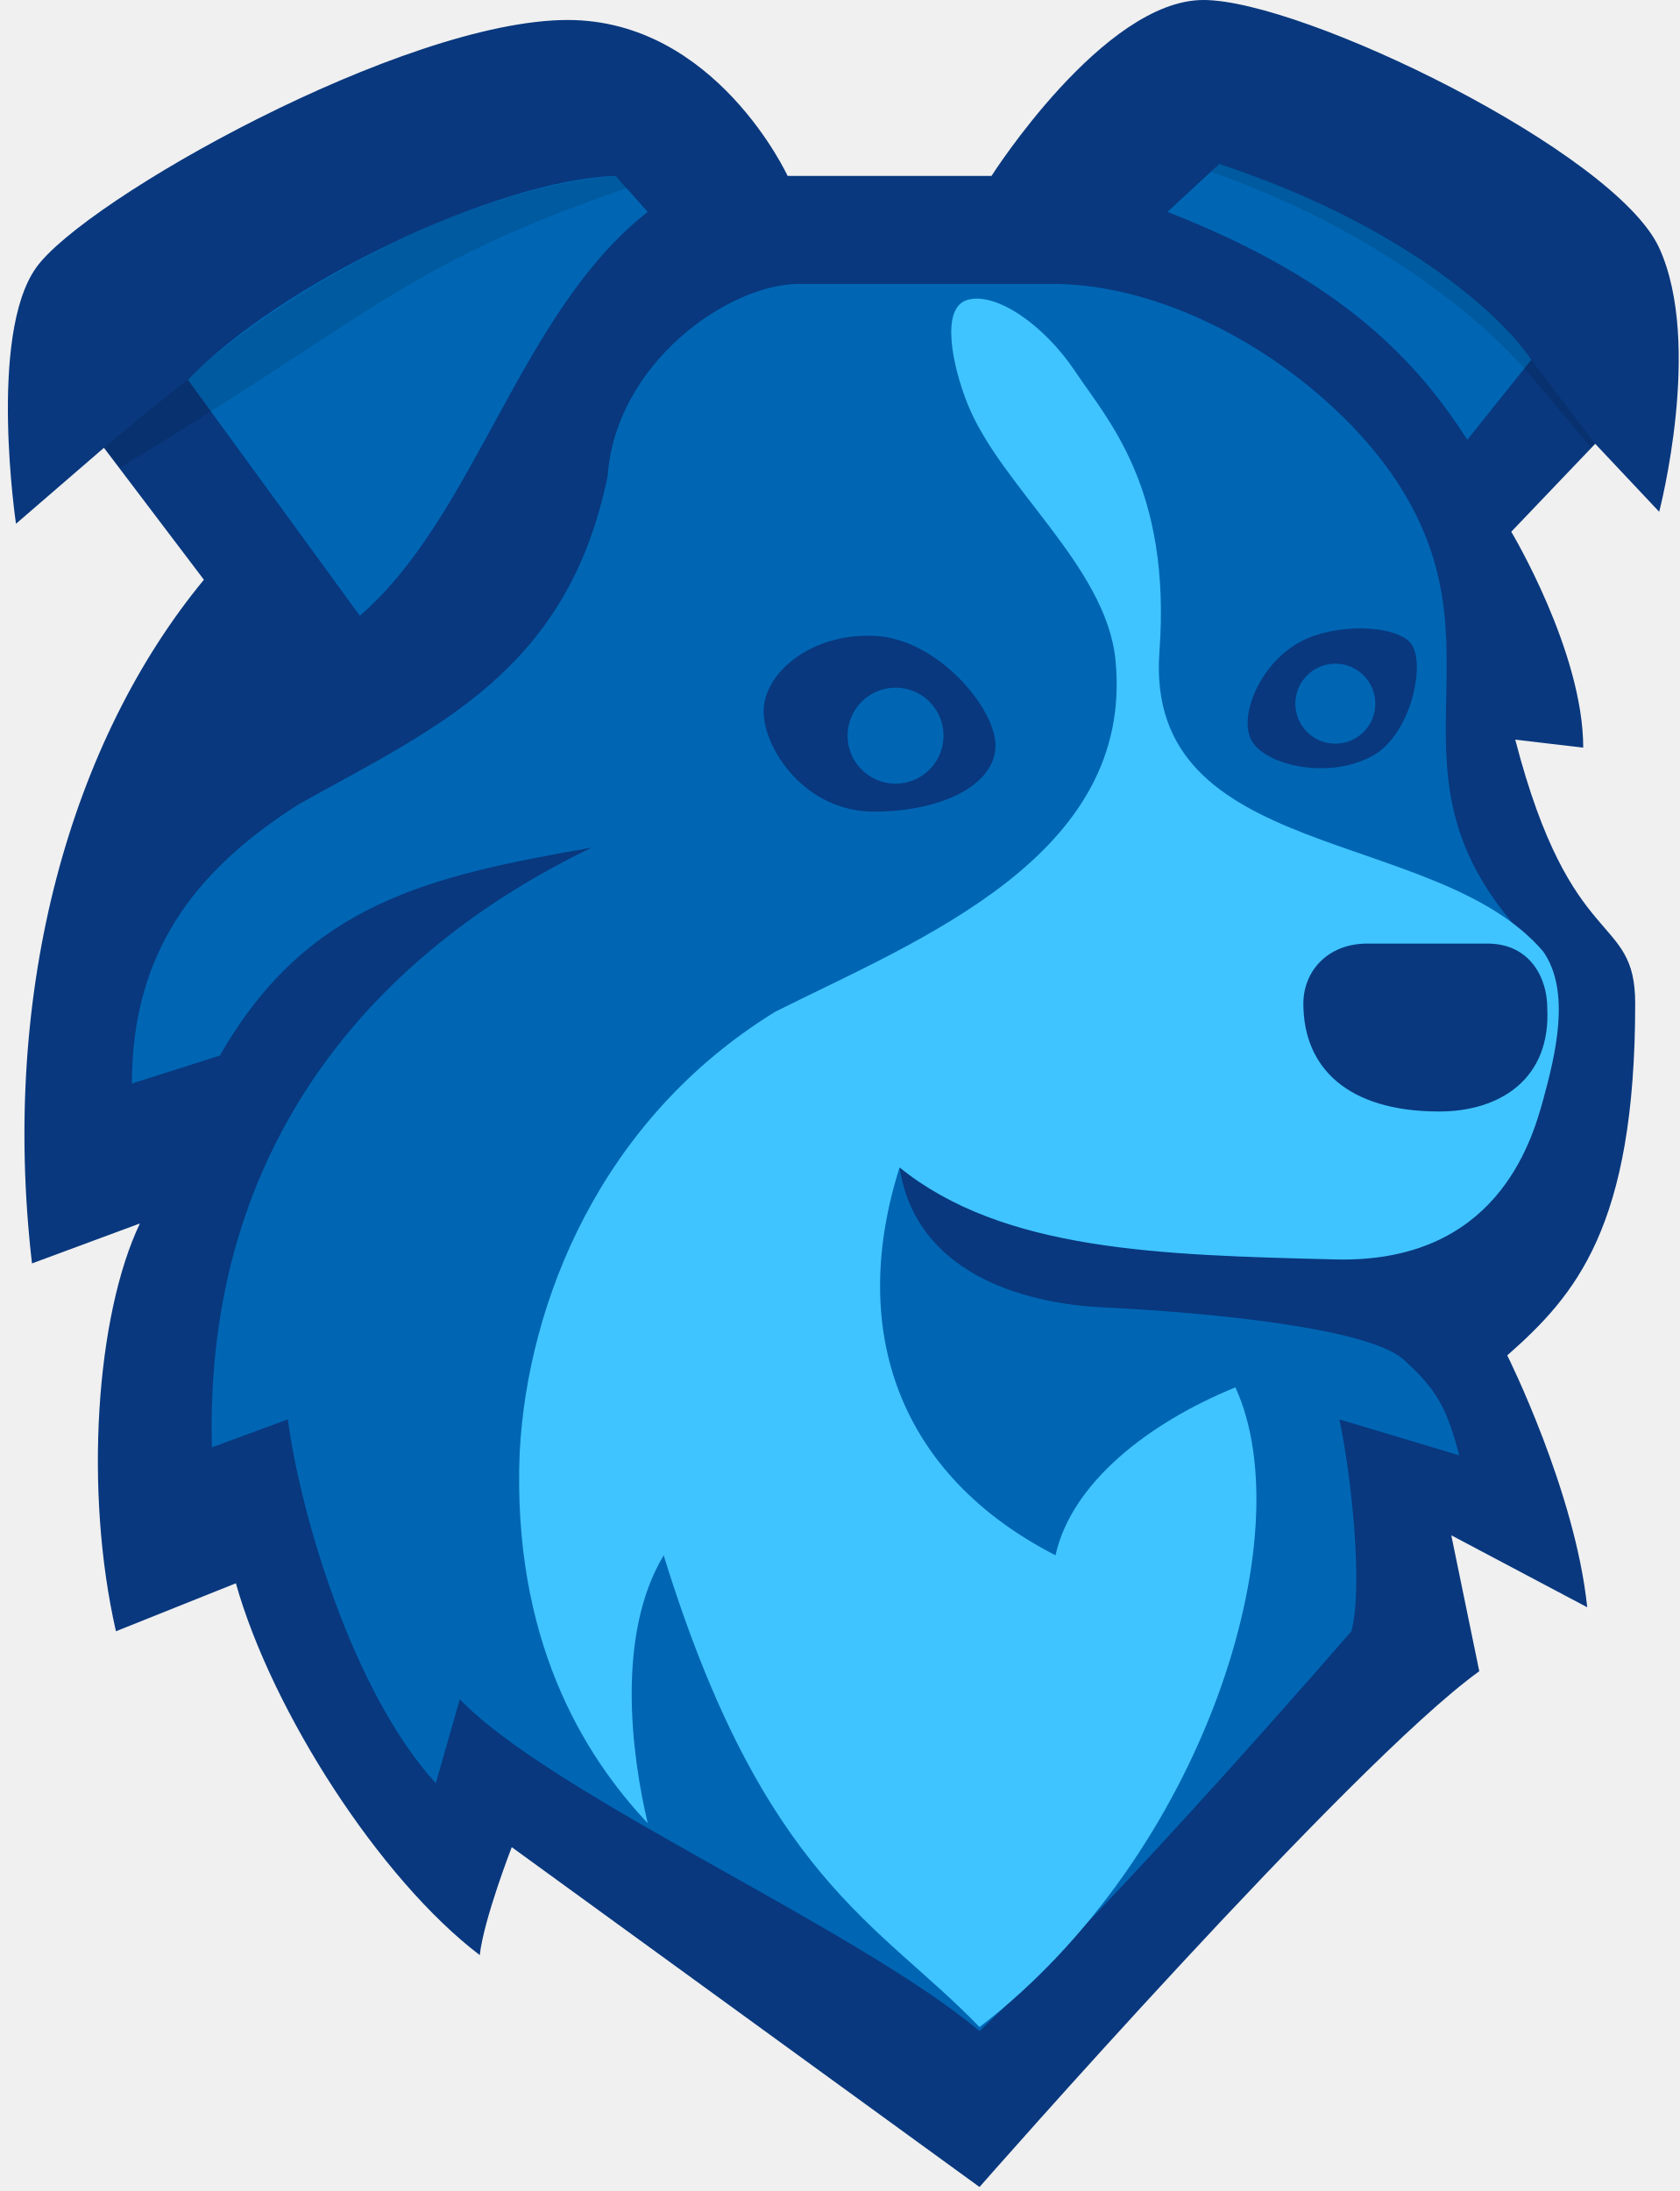
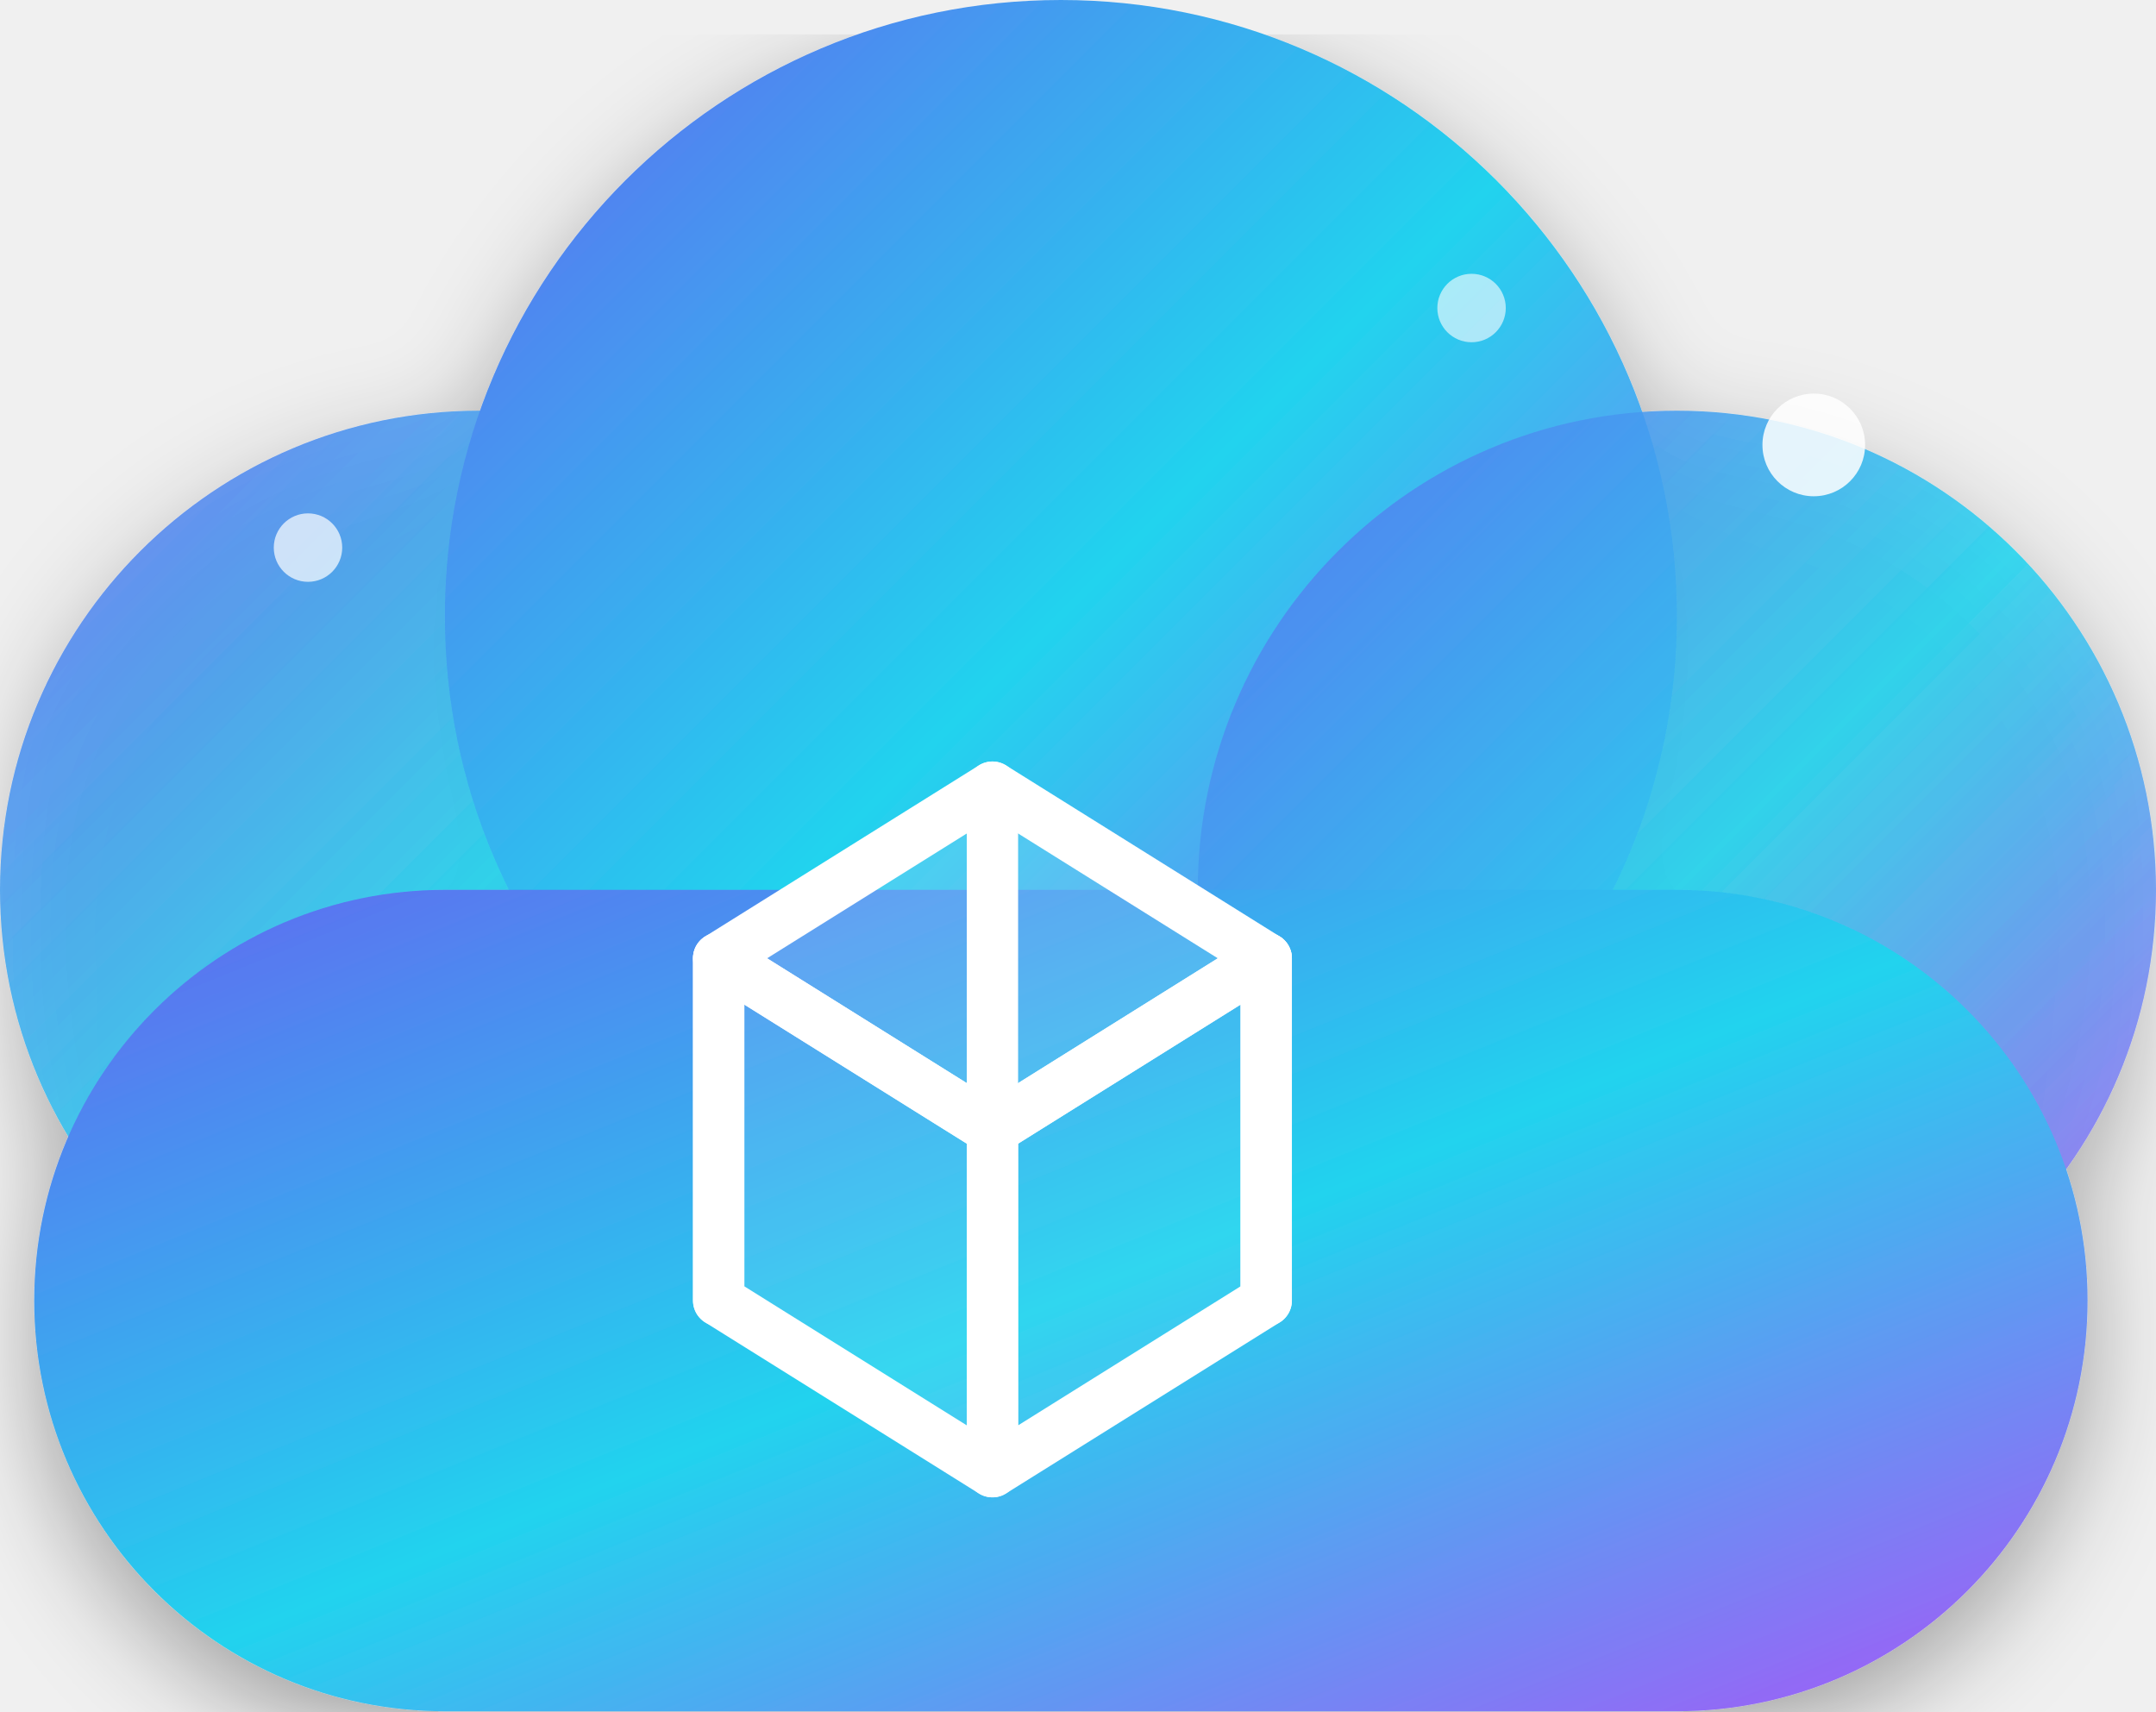
- <svg xmlns="http://www.w3.org/2000/svg" width="210" height="274" viewBox="0 0 210 274" fill="none">
-   <path d="M64 231L122.5 273.5C122.5 273.5 169 220.5 185 209L181.5 192L198.5 201C197 186.5 188.5 169.5 188.5 169.5C197 162 204.5 153.5 204.5 125.5C204.5 114 196.5 119.5 189.5 92.5L198 93.5C198 81.5 189 66.5 189 66.5L199.5 55.5L207.5 64C207.5 64 213 43 207.5 31C202 19 163 0 150.5 0C138 0 124 22 124 22H98.5C98.5 22 89.5 2.5 71 2.5C50.5 2.5 10.5 25 4.5 33.5C-1.5 42 2 65.5 2 65.5L13 56L25.5 72.5C9 92.5 -7.58171e-05 123.5 4 158L17.5 153C12 164.5 10.5 186.5 14.5 204L29.5 198C34 214 47.5 235 60 244.5C60.5 240 64 231 64 231Z" fill="#09387E" />
-   <path d="M81 26.5C65 39 59.5 64.5 45 77L23.5 47.5C35 35.5 62 22.5 77 22L81 26.5Z" fill="#0066B4" />
-   <path d="M152.5 20.5C175 28 187.5 39 191.5 45L183.5 55C176.5 44 166.5 34.5 146 26.5L152.5 20.5Z" fill="#0066B4" />
-   <path d="M57.5 212.5C69 224.5 107 241 122.5 254C140.5 237 169 204 169 204C170.5 198.5 169 184.5 167.5 177.5L182.5 182C181 176.5 180 174 175.5 170C171 166 150.542 164.097 138 163.5C127.5 163 114.5 159 112.5 146C124 147 122 153.5 132.5 154.5L167.5 157C175.5 158 191.5 151 194.5 128.5L192.5 119C171 98 188.5 83 175.5 61.5C167.632 48.487 149 35.5 131.5 35.5H100C91 35.5 77 45.5 76 59.5C71 84 54.5 91 37.5 100.5C24 109 16.5 119.5 16.5 135.5L27.5 132C38.41 112.908 53.748 109.544 74 106C47 119 25.5 143 26.5 181L36 177.5C37.5 189 44 211.5 54.5 223L57.5 212.5Z" fill="#0066B4" />
-   <path d="M83 194.5C95.5 235 110 240.5 122.5 253.5C150.5 232 163 192 154.5 173.5C143.5 178 134 185.5 132 194.5C112.5 184.5 106 166.5 112.5 146C125.452 156.462 145.091 156.952 166.761 157.494L167 157.5C187 158 191.5 143 193 137.5C194.5 132 196.5 124 193 119C179.622 103.295 143.065 107.948 145 81.5C146.5 61 138.5 52.5 134.5 46.5C130.5 40.5 124.5 36.5 121 37.5C117.5 38.5 119.2 46 121 50.5C125.135 60.839 138.333 70.826 139.5 82.5C141.95 107 115.073 117.463 97 126.5C75 140 66 163 65 181.5C64 205 73 219.5 81 228C79 219.5 77 204.5 83 194.5Z" fill="#40C4FF" />
-   <path d="M163 125.5C163 133.5 168.5 139 180 139C187.5 139 194 135 193.5 126C193.5 122.5 191.5 118 186 118H171C166 118 163 121.5 163 125.5Z" fill="#09387E" />
-   <path d="M23.5 47.5C20.3 49.9 15.167 54.167 13 56L15 58.5C24 53 28.5 50.2 42.5 41C56.5 31.8 65.5 28 78.5 23.5L77 22C53.5 24 28.5 42 23.5 47.5Z" fill="black" fill-opacity="0.12" />
-   <path d="M191.5 45L199.5 55.5L199 56L191 46.5C184 38.5 170.5 28.203 151.5 21.5L152.5 20.5C160.5 23 182.5 32 191.5 45Z" fill="black" fill-opacity="0.12" />
-   <path d="M109.281 80.015C101.528 79.695 96 84.556 96 88.961C96 93.366 100.954 101 109.281 101C117.609 101 123.886 97.772 123.999 93.366C124.112 88.961 117.035 80.335 109.281 80.015Z" fill="#09387E" />
-   <path d="M109.281 80.015C101.528 79.695 96 84.556 96 88.961C96 93.366 100.954 101 109.281 101C117.609 101 123.886 97.772 123.999 93.366C124.112 88.961 117.035 80.335 109.281 80.015Z" stroke="#09387E" />
-   <path d="M162.957 80.645C158.105 83.18 155.508 89.44 156.906 92.262C158.304 95.084 165.851 97.036 171.288 94.16C176.121 91.604 177.861 82.489 175.904 80.595C173.946 78.701 167.182 78.438 162.957 80.645Z" fill="#09387E" />
-   <path d="M162.957 80.645C158.105 83.18 155.508 89.44 156.906 92.262C158.304 95.084 165.851 97.036 171.288 94.16C176.121 91.604 177.861 82.489 175.904 80.595C173.946 78.701 167.182 78.438 162.957 80.645Z" stroke="#09387E" />
-   <circle cx="112" cy="92" r="6" fill="#0066B4" />
-   <path d="M172 88C172 90.761 169.761 93 167 93C164.239 93 162 90.761 162 88C162 85.239 164.239 83 167 83C169.761 83 172 85.239 172 88Z" fill="#0066B4" />
+ <svg xmlns="http://www.w3.org/2000/svg" viewBox="70 60 126 100" aria-labelledby="title desc" role="img">
+   <defs>
+     <linearGradient id="cpGrad" x1="0%" y1="0%" x2="100%" y2="100%">
+       <stop offset="0%" stop-color="#6366F1" />
+       <stop offset="50%" stop-color="#22D3EE" />
+       <stop offset="100%" stop-color="#A855F7" />
+     </linearGradient>
+     <filter id="softShadow" x="-20%" y="-20%" width="140%" height="140%">
+       <feDropShadow dx="0" dy="2" stdDeviation="3" flood-color="#00000055" />
+     </filter>
+   </defs>
+   <g filter="url(#softShadow)">
+     <circle cx="98" cy="112" r="28" fill="url(#cpGrad)" opacity="0.85" />
+     <circle cx="132" cy="96" r="36" fill="url(#cpGrad)" />
+     <circle cx="168" cy="112" r="28" fill="url(#cpGrad)" opacity="0.85" />
+     <rect x="72" y="112" width="120" height="48" rx="24" fill="url(#cpGrad)" />
+   </g>
+   <g stroke="#FFFFFF" stroke-width="3" stroke-linejoin="round" stroke-linecap="round">
+     <polygon points="128,106 112,116 128,126 144,116" fill="#FFFFFF22" />
+     <polygon points="112,116 112,136 128,146 128,126" fill="#FFFFFF18" />
+     <polygon points="144,116 144,136 128,146 128,126" fill="#FFFFFF10" />
+     <line x1="112" y1="116" x2="112" y2="136" />
+     <line x1="144" y1="116" x2="144" y2="136" />
+     <line x1="128" y1="106" x2="128" y2="126" />
+   </g>
+   <g fill="#FFFFFF">
+     <circle cx="176" cy="86" r="3" opacity="0.85" />
+     <circle cx="88" cy="92" r="2" opacity="0.7" />
+     <circle cx="156" cy="78" r="2" opacity="0.6" />
+   </g>
</svg>
